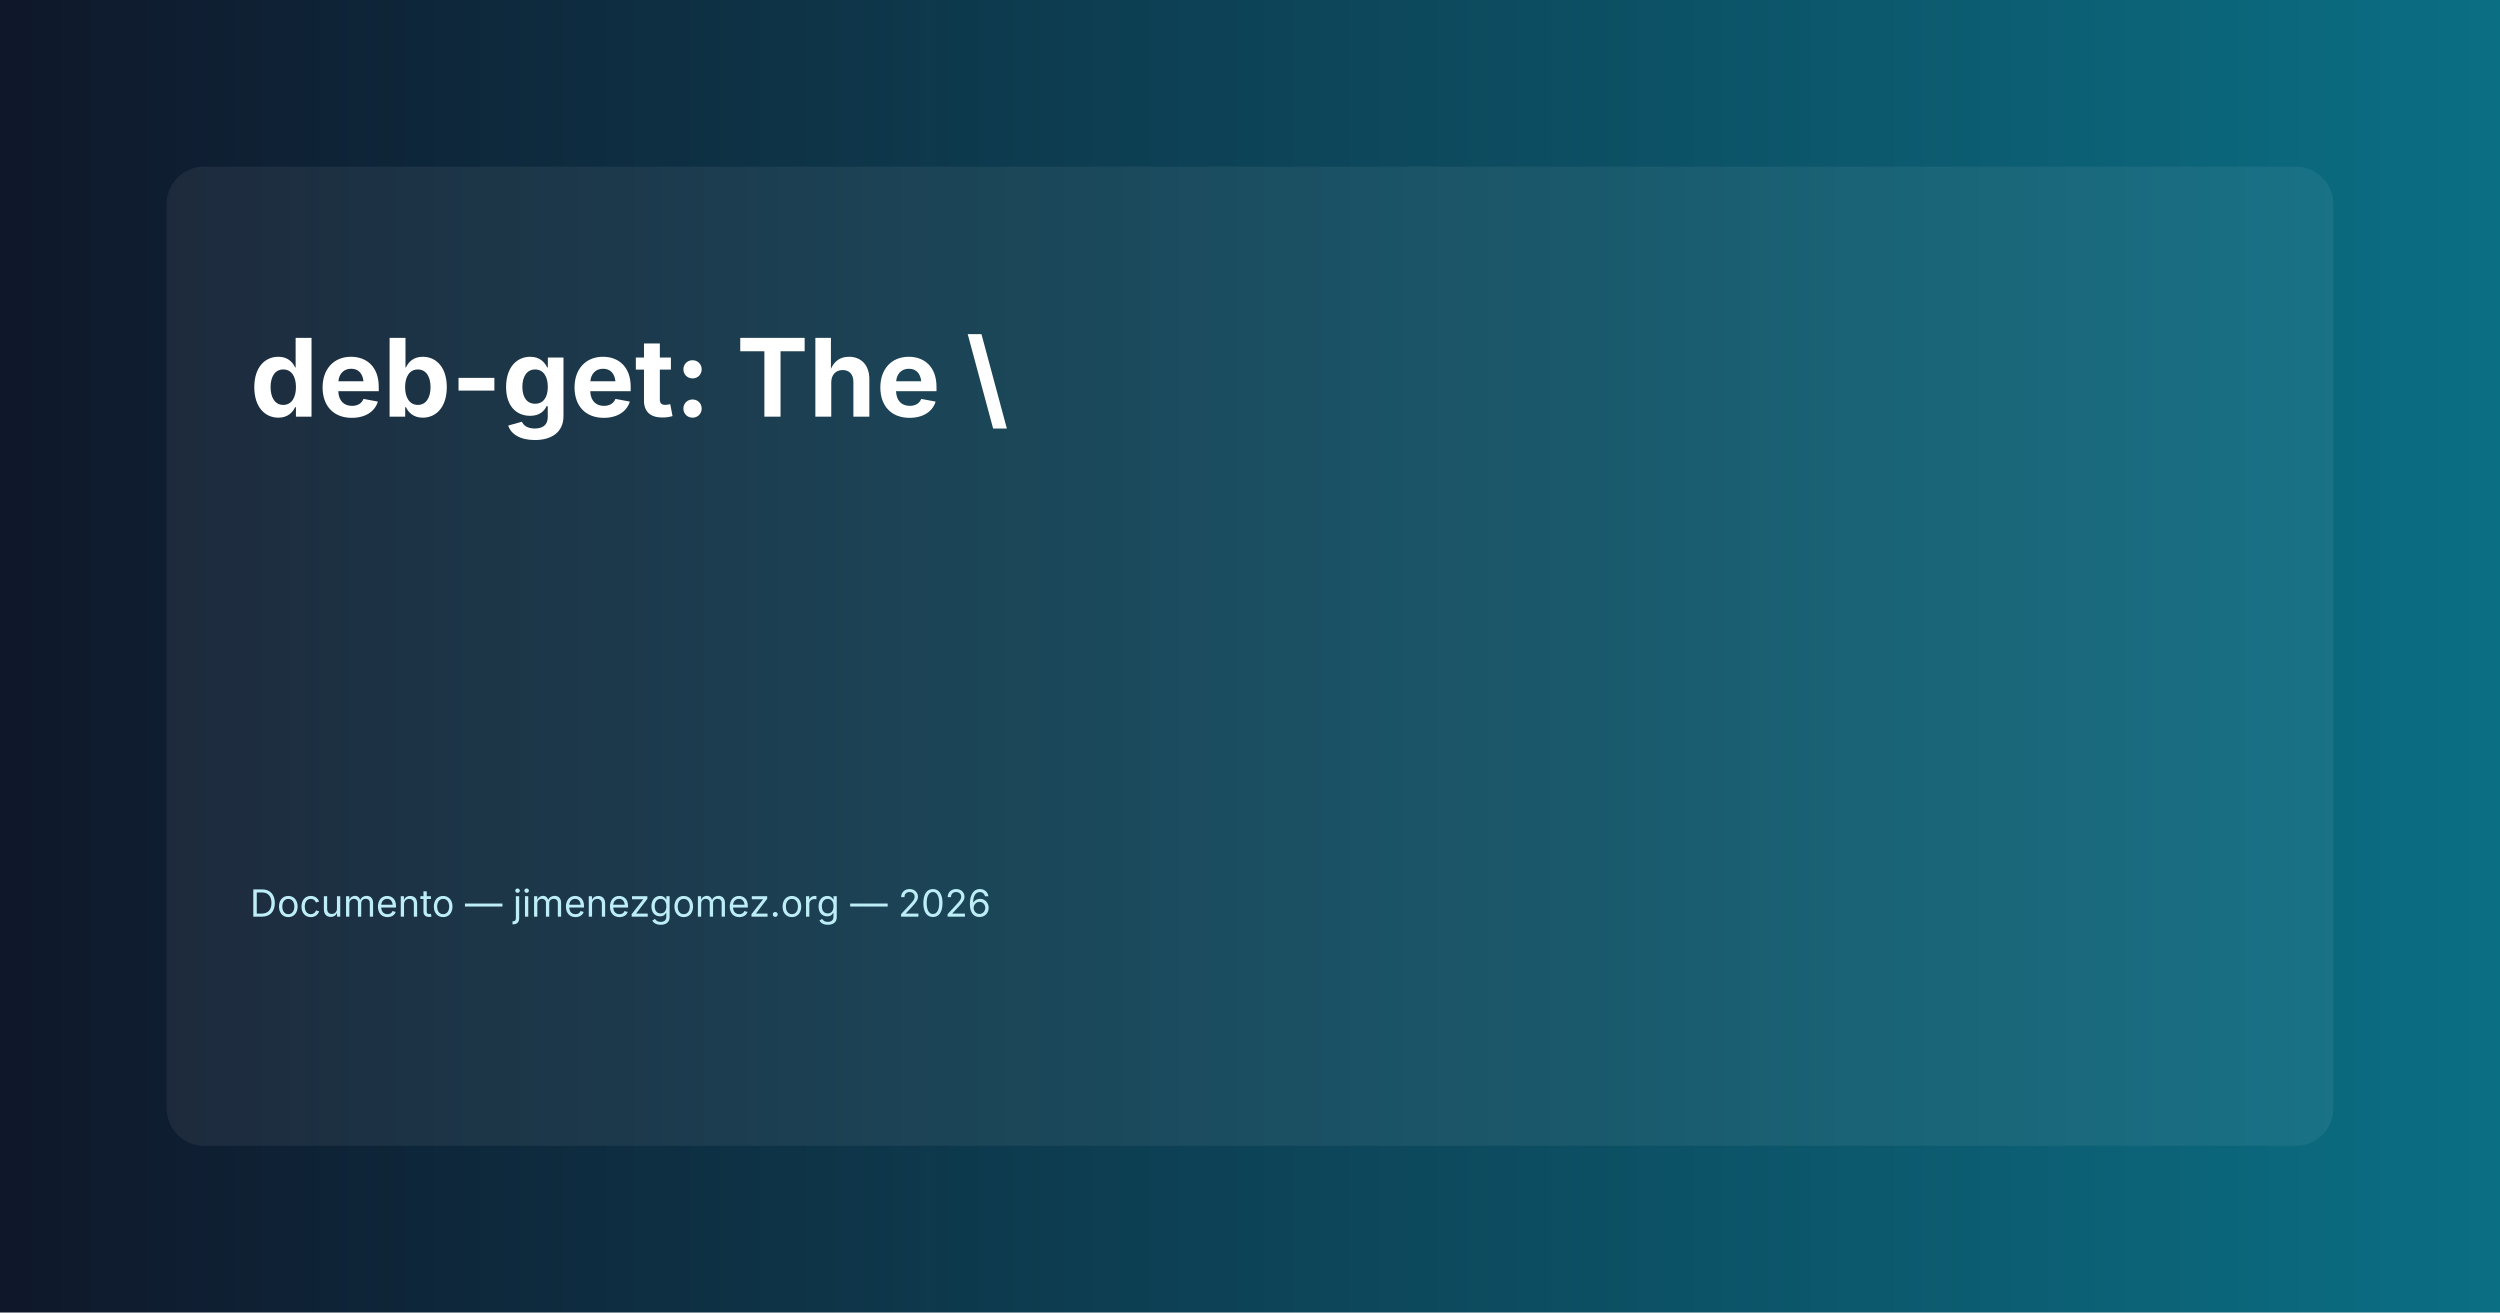
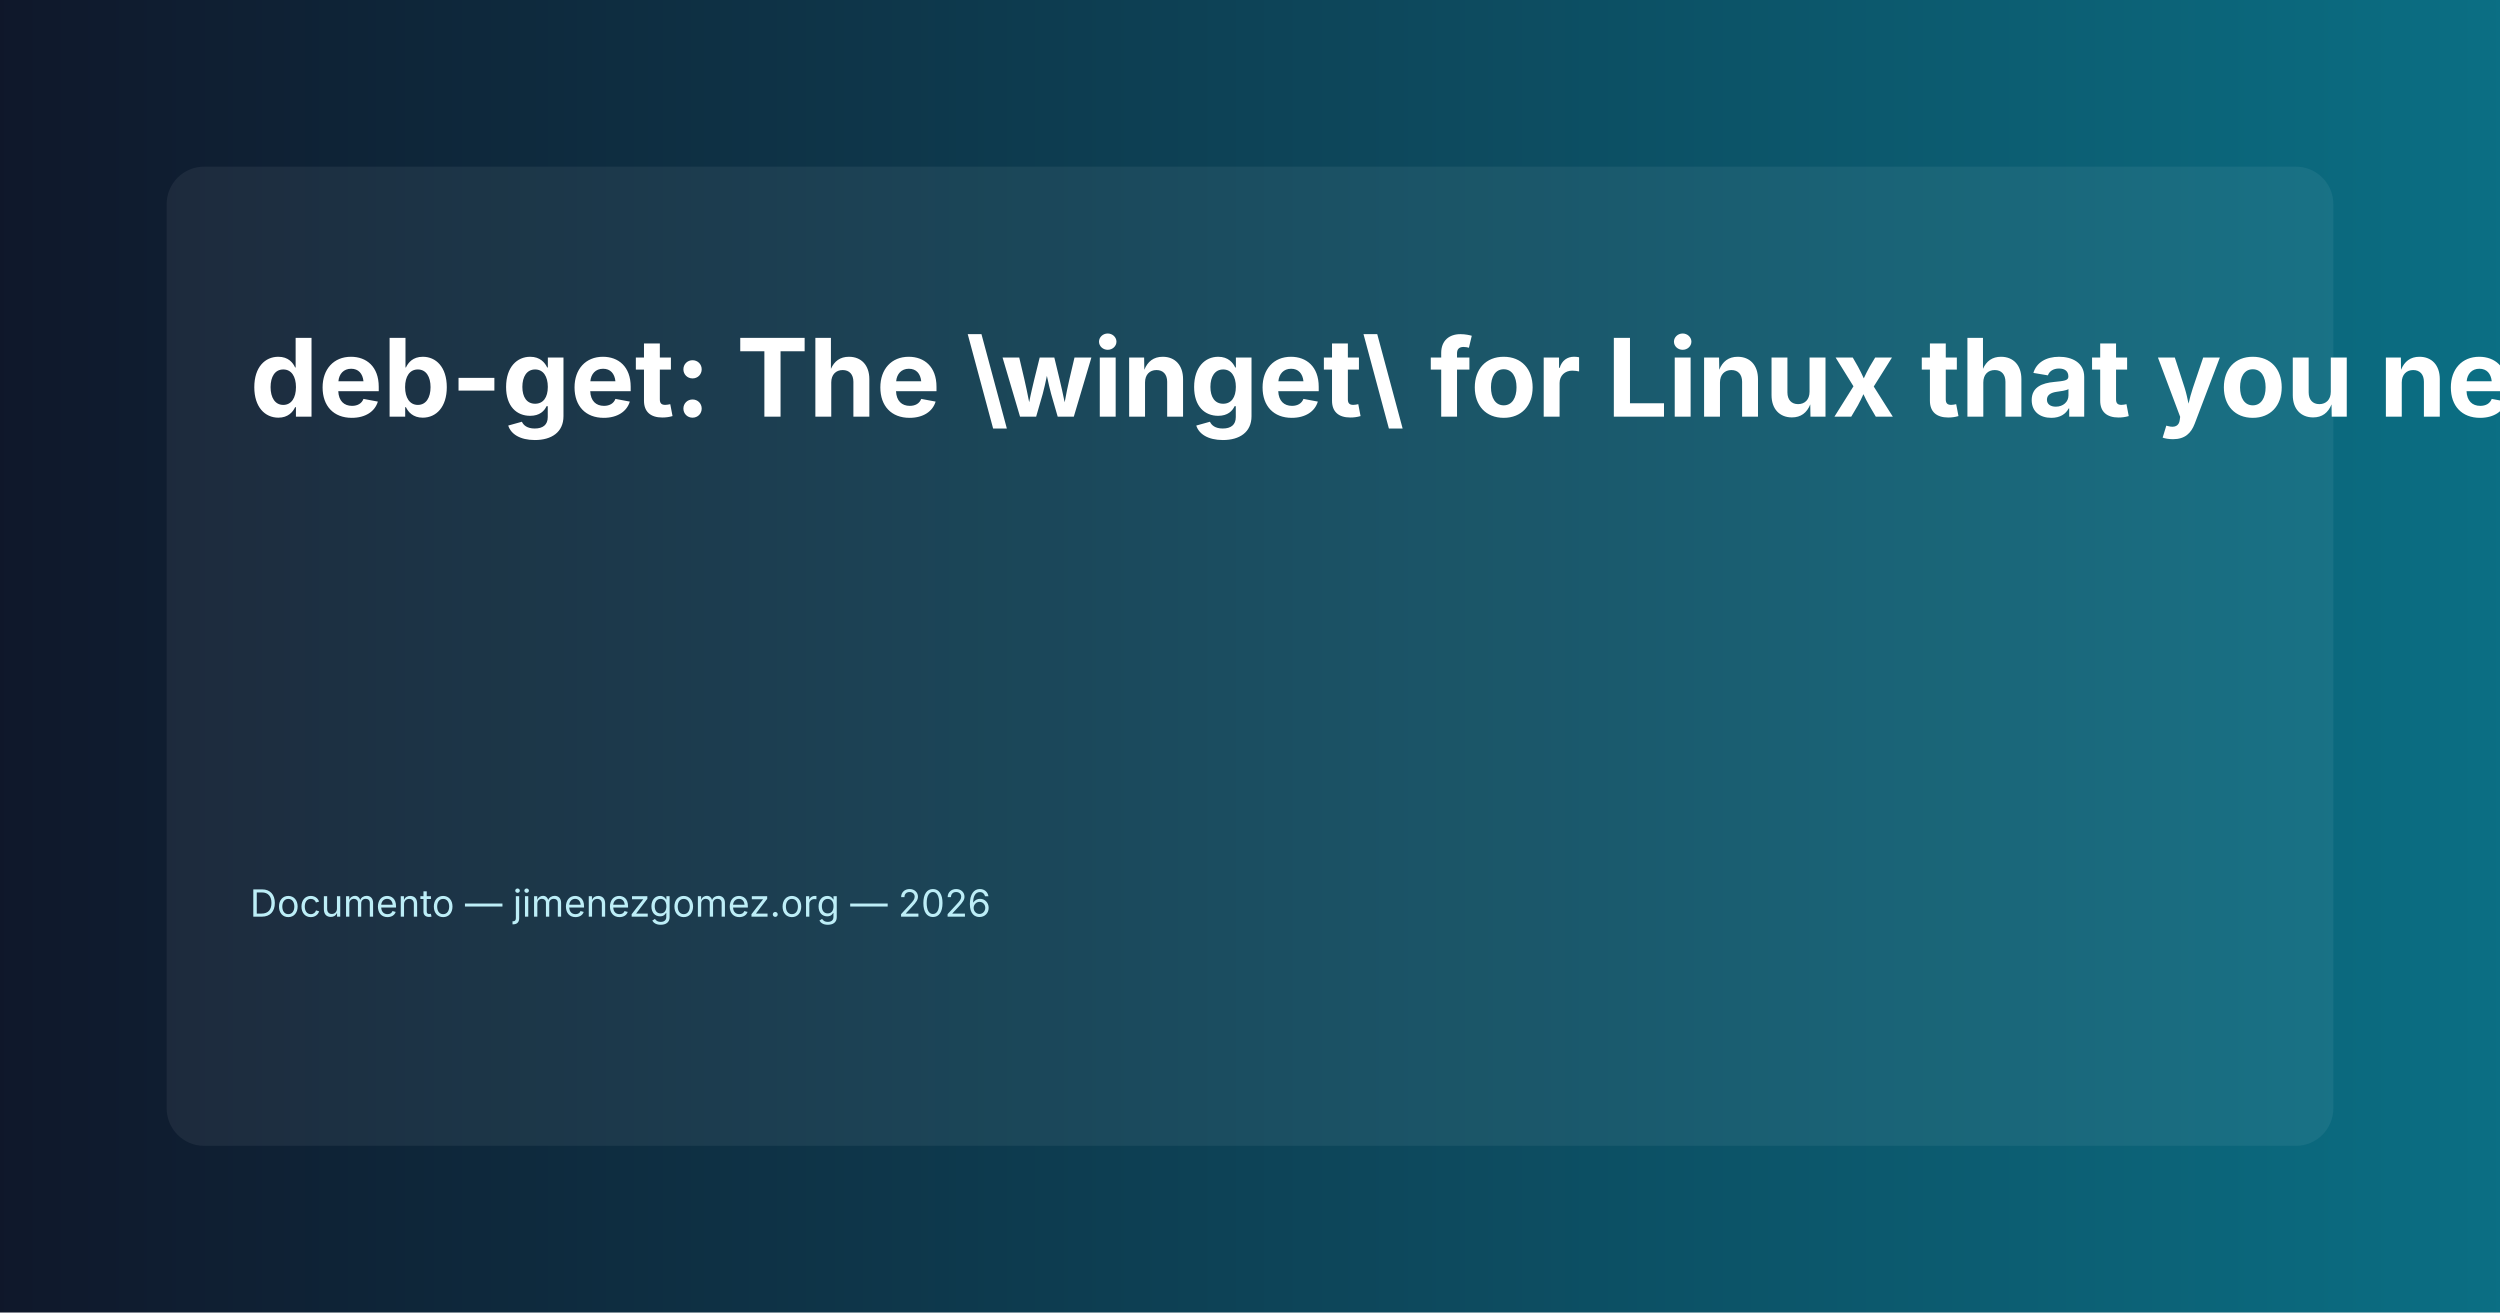
<svg xmlns="http://www.w3.org/2000/svg" width="1200" height="630" viewBox="0 0 1200 630">
  <defs>
    <linearGradient id="g" x1="0" x2="1">
      <stop offset="0" stop-color="#0f172a" />
      <stop offset="1" stop-color="#0b6f84" />
    </linearGradient>
  </defs>
  <rect width="100%" height="100%" fill="url(#g)" />
  <g transform="translate(80,80)">
    <rect x="0" y="0" width="1040" height="470" rx="18" fill-opacity="0.06" fill="#ffffff" />
-     <text x="40" y="120" font-family="Inter, Arial, Helvetica, sans-serif" font-size="52" fill="#ffffff" font-weight="700">deb-get: The \</text>
+     <text x="40" y="120" font-family="Inter, Arial, Helvetica, sans-serif" font-size="52" fill="#ffffff" font-weight="700">deb-get: The \winget\ for Linux that you need to avoid Snap problems</text>
    <text x="40" y="190" font-family="Inter, Arial, Helvetica, sans-serif" font-size="28" fill="#e6f7fb" />
    <text x="40" y="360" font-family="Inter, Arial, Helvetica, sans-serif" font-size="18" fill="#bdeef7">Documento — jimenezgomez.org — 2026</text>
  </g>
</svg>
